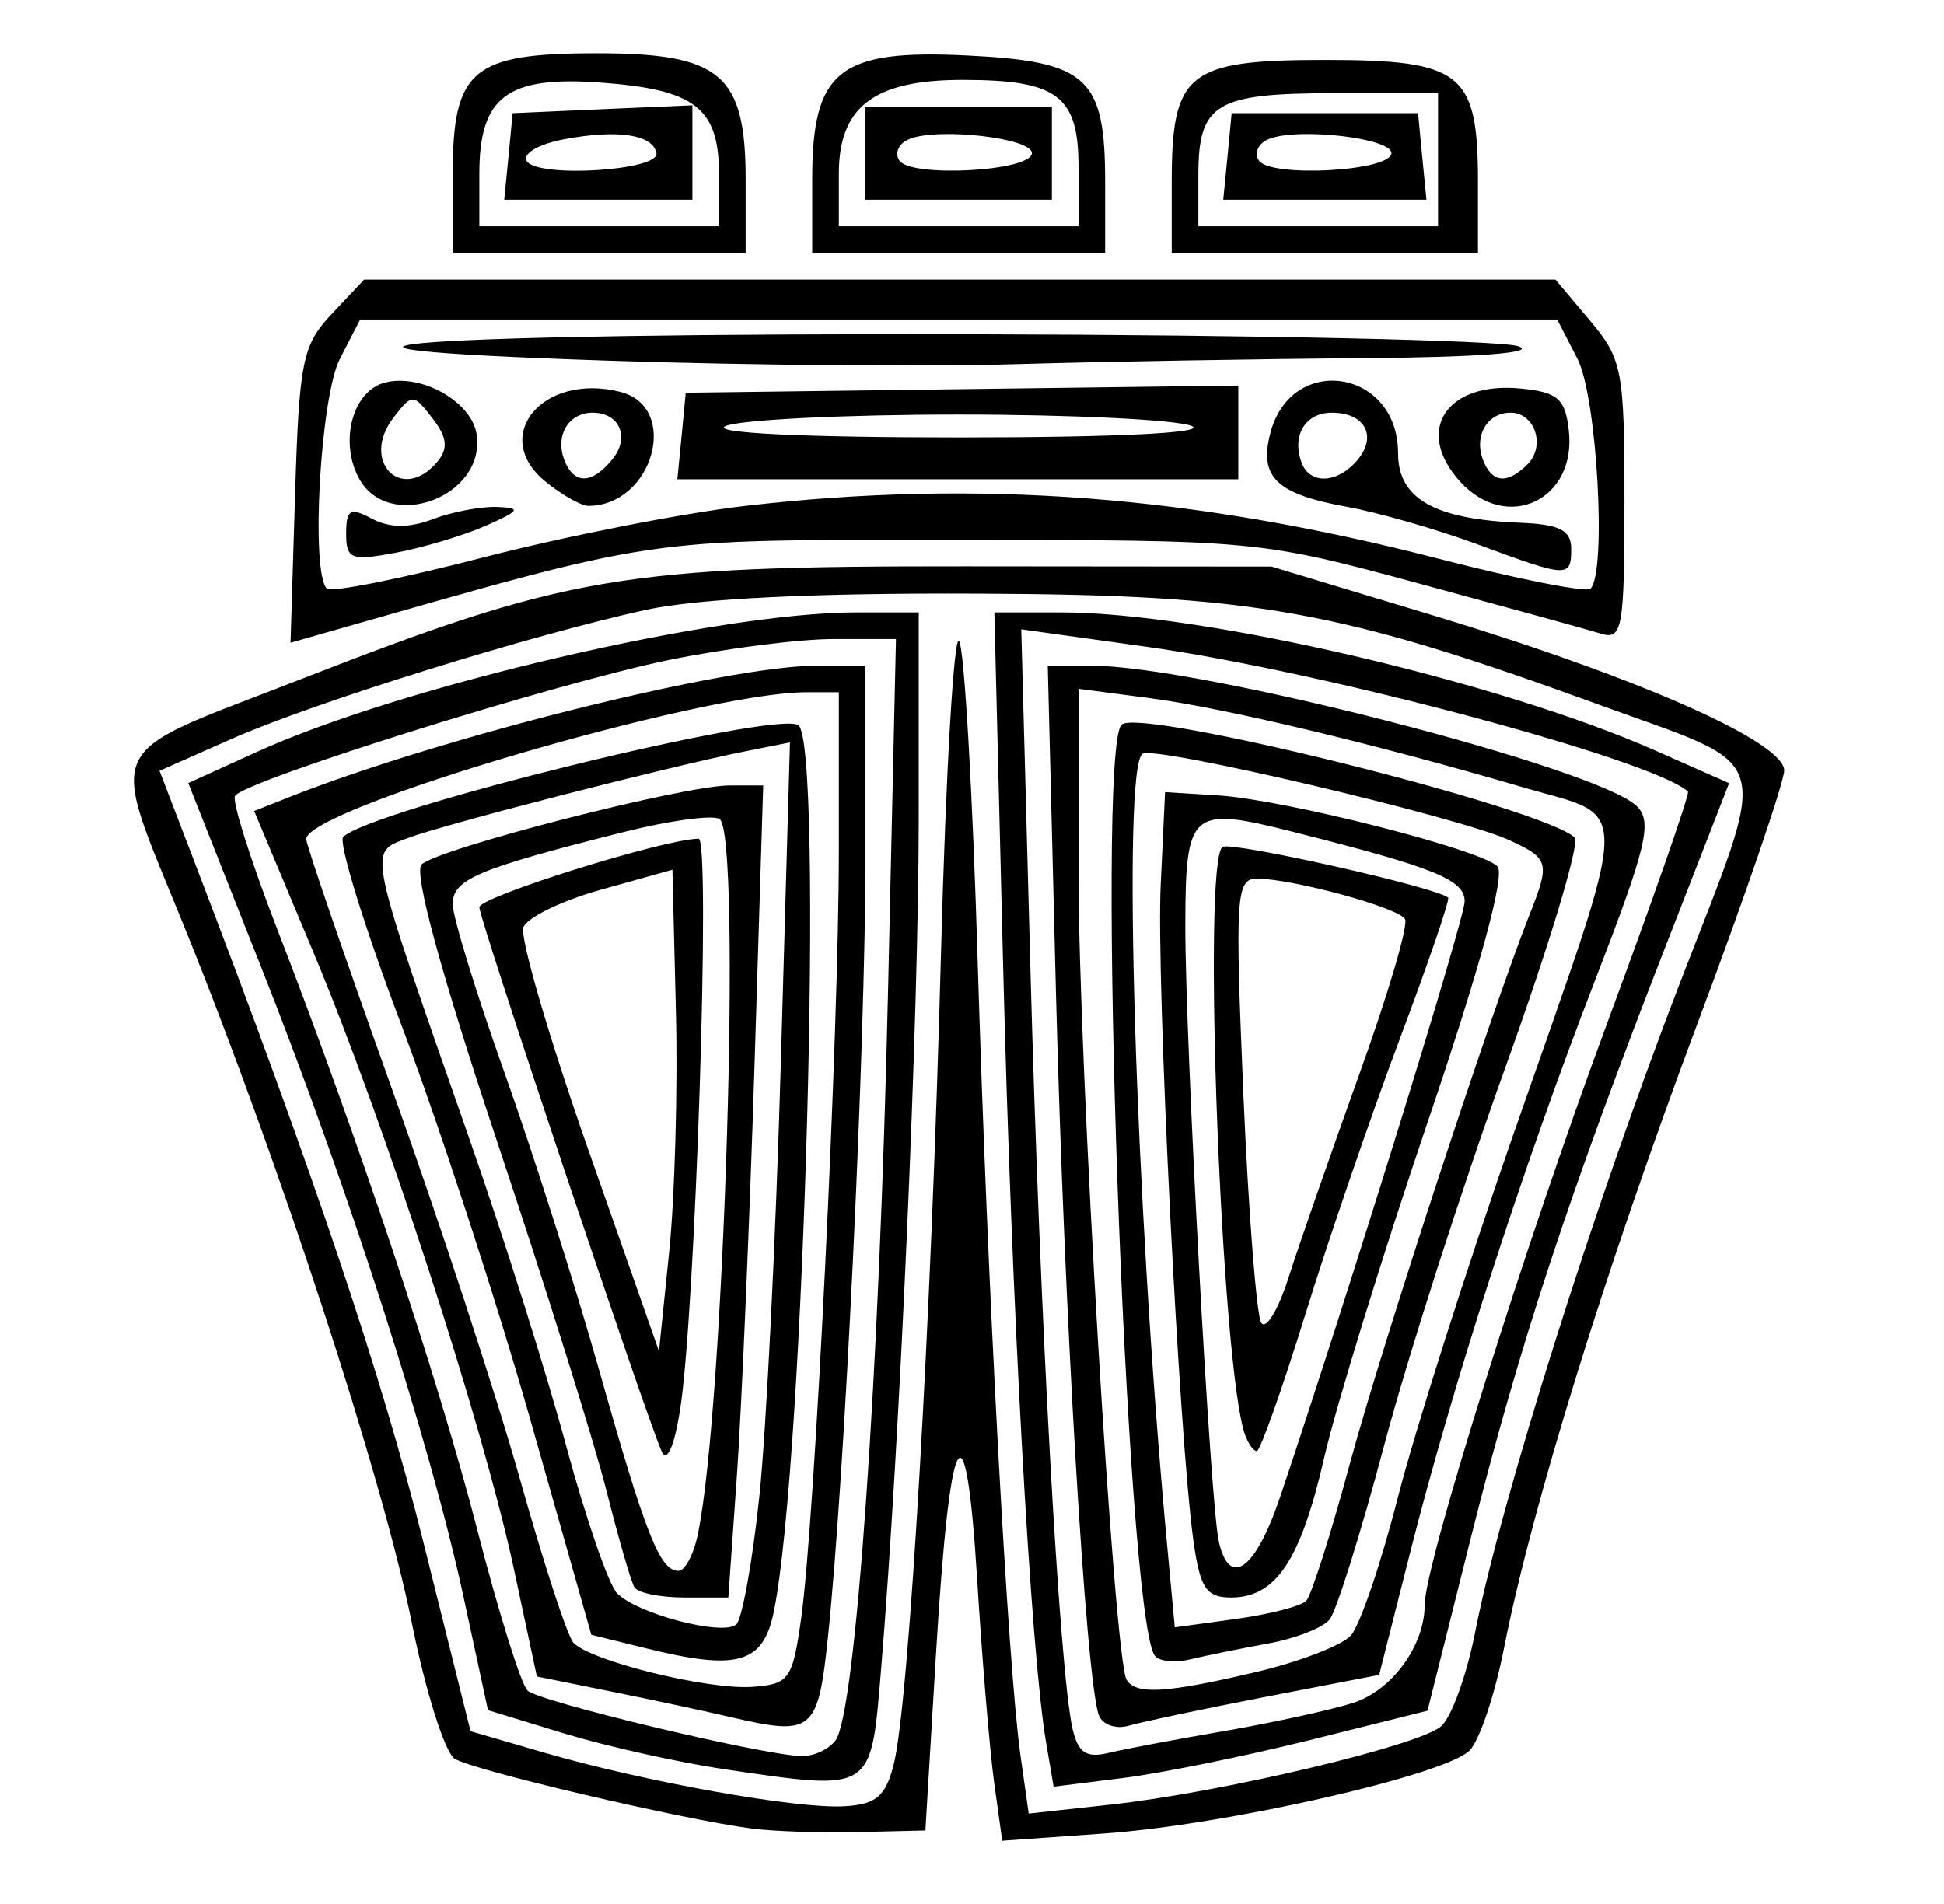
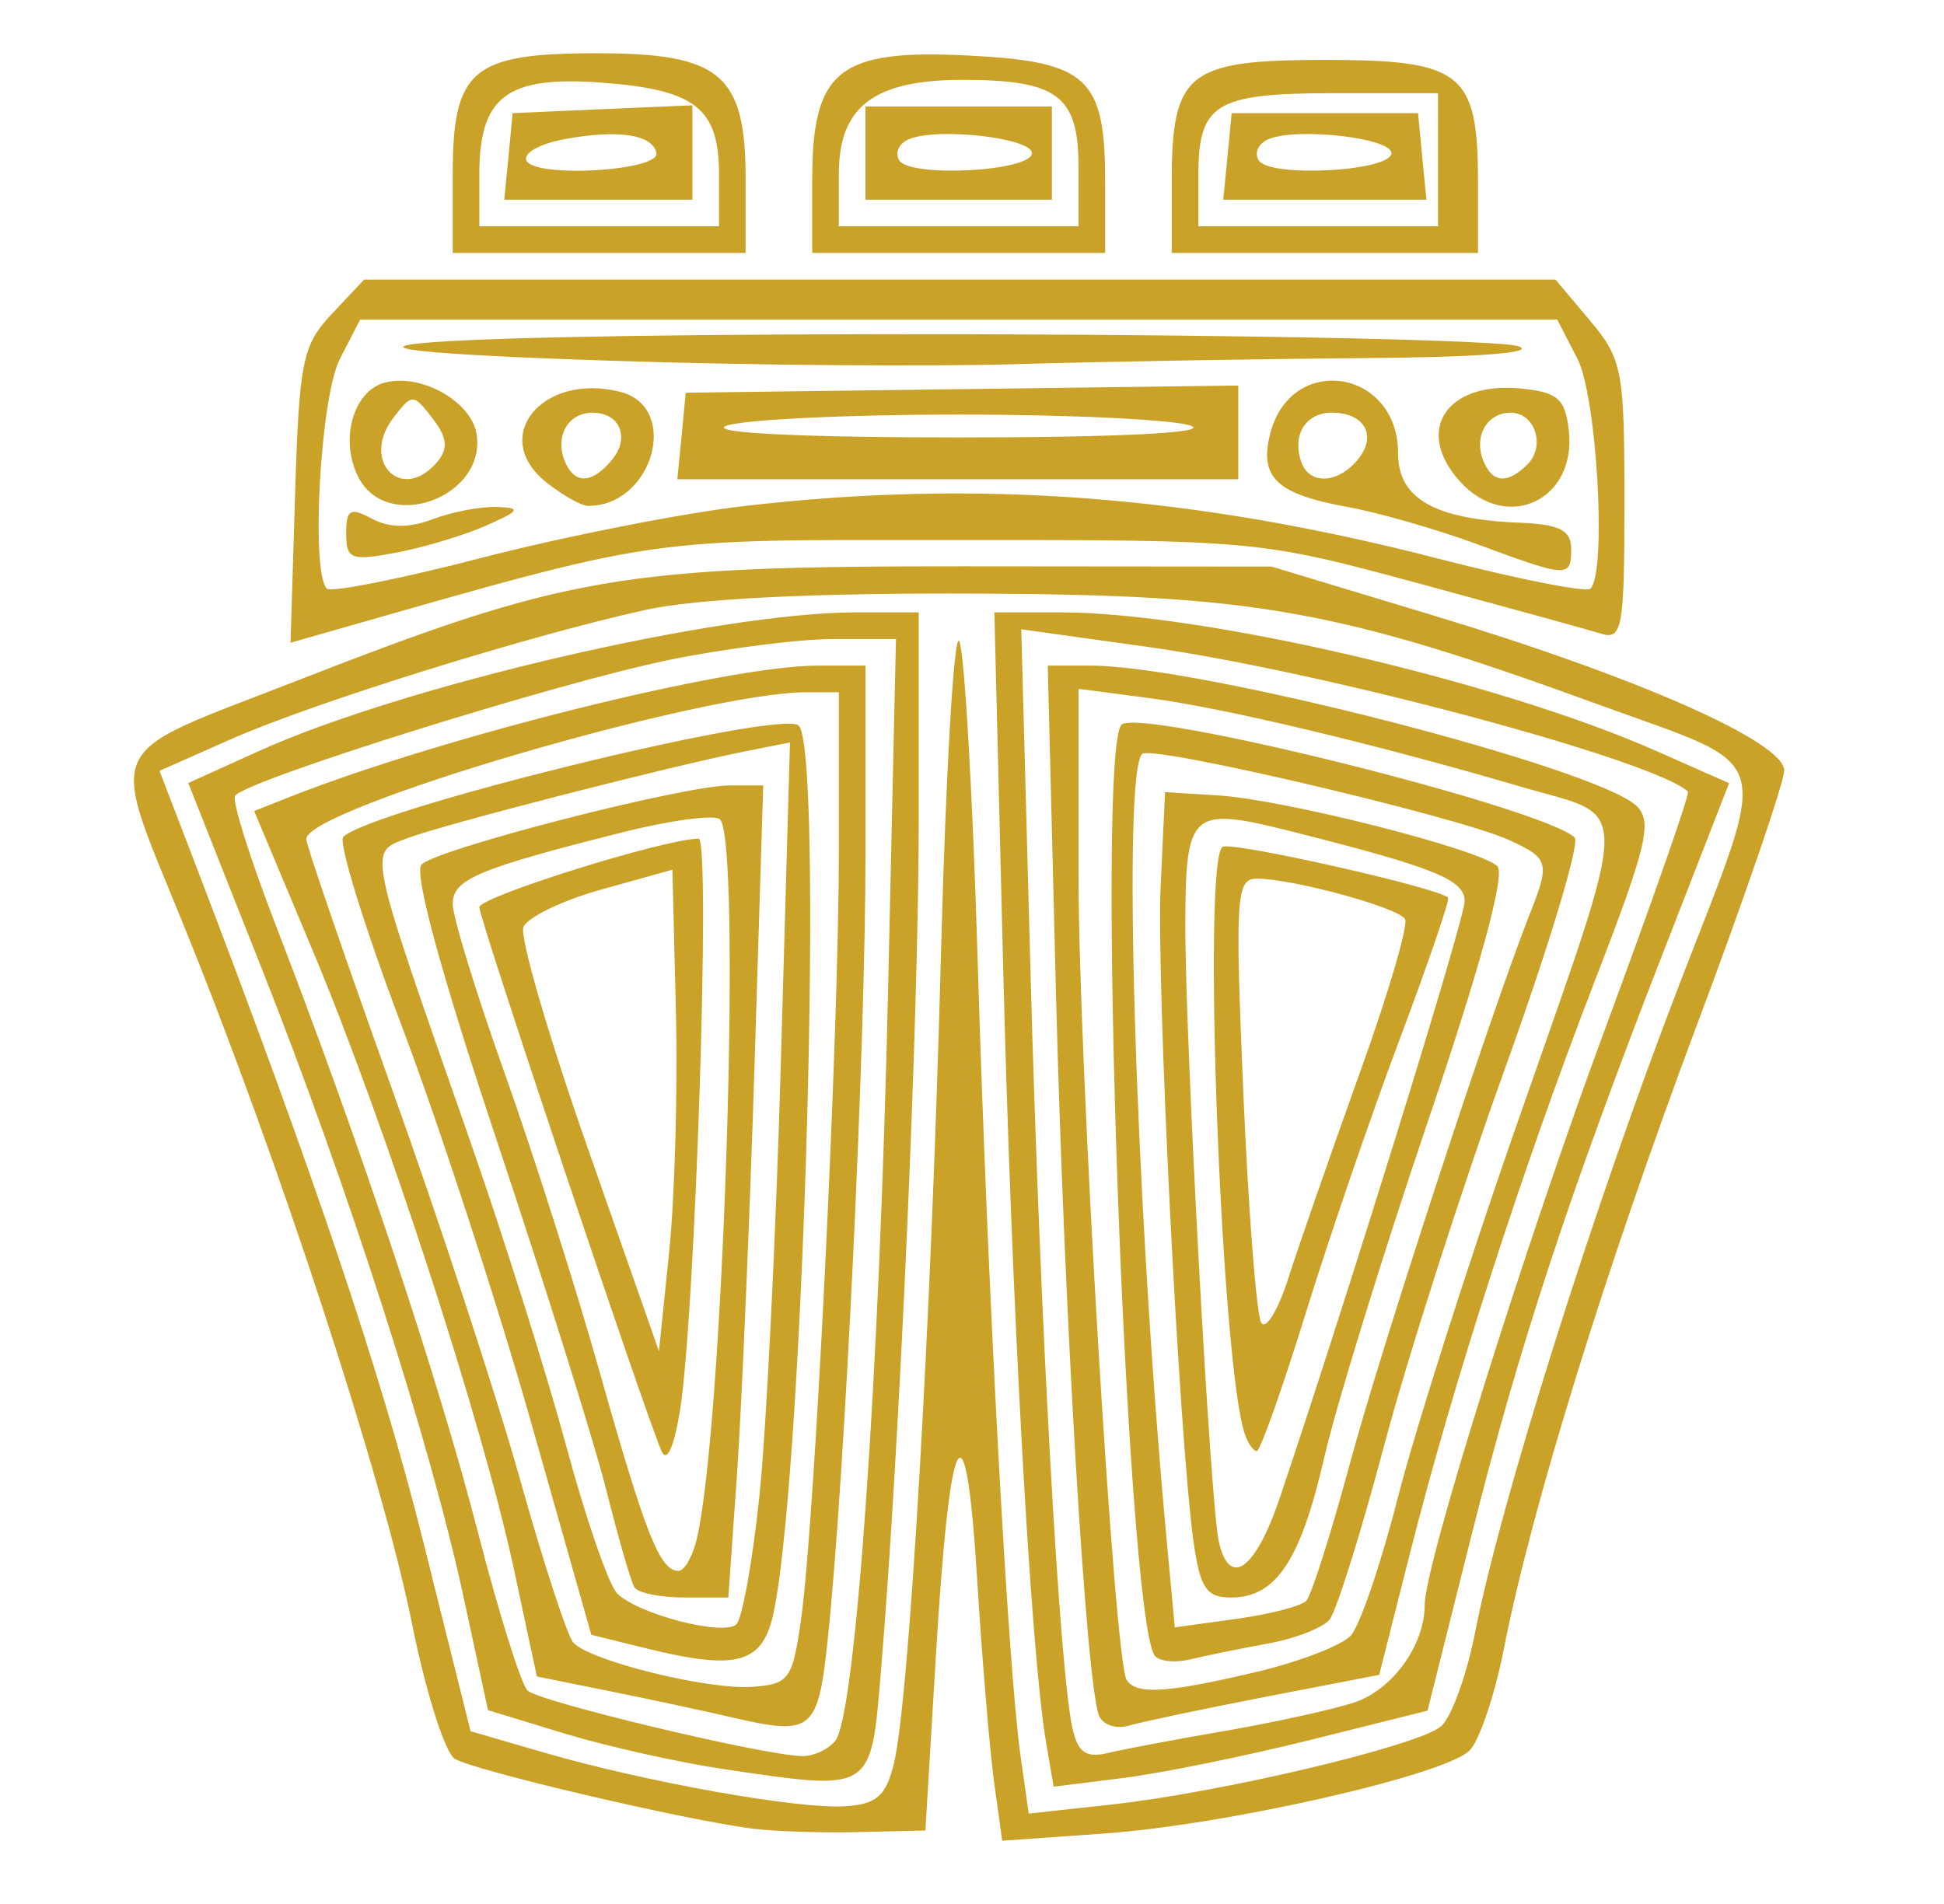
<svg xmlns="http://www.w3.org/2000/svg" width="146" height="143" viewBox="0 0 146 143">
  <g>
-     <path d="M 56.50 137.36 C51.30,136.69 35.56,132.99 34.15,132.11 C33.41,131.64 31.96,127.05 30.93,121.90 C28.74,111.01 21.03,87.39 13.92,69.81 C8.09,55.38 7.37,56.96 22.44,51.08 C42.58,43.22 46.68,42.52 72.50,42.54 L 95.50 42.56 L 107.58 46.21 C122.98,50.86 134.00,55.73 134.00,57.88 C133.99,58.77 131.05,67.38 127.44,77.00 C120.55,95.40 115.04,113.22 112.95,123.82 C112.27,127.30 111.11,130.75 110.37,131.49 C108.51,133.35 92.05,137.09 82.88,137.73 L 75.27 138.27 L 74.66 133.88 C74.33,131.47 73.75,124.55 73.38,118.51 C72.51,104.62 71.33,106.91 70.28,124.50 L 69.50 137.50 L 64.50 137.62 C61.75,137.69 58.15,137.57 56.50,137.36 ZM 67.13 132.50 C68.28,127.87 69.95,99.15 70.67,71.66 C71.03,58.00 71.65,47.43 72.04,48.16 C72.43,48.90 73.05,59.62 73.42,72.00 C74.16,96.79 75.69,125.08 76.64,131.86 L 77.26 136.23 L 83.38 135.56 C91.66,134.66 106.44,131.16 108.21,129.69 C109.00,129.04 110.17,125.80 110.81,122.50 C112.72,112.78 119.69,90.65 126.10,74.01 C133.02,56.06 133.52,57.84 120.13,52.95 C100.52,45.80 94.28,44.68 73.50,44.59 C61.21,44.53 52.38,44.96 48.50,45.81 C39.76,47.73 23.58,52.77 17.36,55.52 L 11.98 57.90 L 14.59 64.70 C23.57,88.13 28.65,103.24 31.78,115.77 L 35.34 130.04 L 40.87 131.65 C48.48,133.86 59.90,135.90 63.44,135.68 C65.82,135.54 66.53,134.92 67.13,132.50 ZM 22.16 37.22 C22.47,27.13 22.71,25.93 24.92,23.58 L 27.35 21.00 L 72.09 21.00 L 116.82 21.00 L 119.41 24.08 C121.84,26.96 122.00,27.82 122.00,37.64 C122.00,47.17 121.84,48.09 120.25,47.60 C119.29,47.30 113.10,45.60 106.50,43.81 C94.63,40.60 94.25,40.56 72.00,40.56 C47.77,40.56 50.08,40.22 24.16,47.61 L 21.82 48.28 L 22.16 37.22 ZM 56.00 38.00 C73.51,35.98 89.64,37.21 108.09,41.98 C114.03,43.51 119.14,44.52 119.45,44.22 C120.68,42.98 119.94,29.79 118.47,26.95 L 116.95 24.00 L 72.00 24.00 L 27.05 24.00 L 25.53 26.95 C24.06,29.79 23.32,42.98 24.55,44.22 C24.86,44.52 30.14,43.47 36.30,41.87 C42.46,40.28 51.33,38.53 56.00,38.00 ZM 34.00 13.15 C34.00,5.21 35.43,4.00 44.83,4.00 C54.14,4.00 56.00,5.58 56.00,13.50 L 56.00 19.00 L 45.00 19.00 L 34.00 19.00 L 34.00 13.15 ZM 54.00 13.12 C54.00,8.10 52.22,6.72 45.09,6.20 C38.07,5.69 36.00,7.26 36.00,13.07 L 36.00 17.00 L 45.00 17.00 L 54.00 17.00 L 54.00 13.12 ZM 61.00 13.50 C61.00,5.27 62.99,3.68 72.70,4.17 C81.70,4.62 83.00,5.83 83.00,13.69 L 83.00 19.00 L 72.00 19.00 L 61.00 19.00 L 61.00 13.50 ZM 81.00 12.54 C81.00,7.18 79.42,6.00 72.29,6.00 C65.64,6.00 63.00,8.01 63.00,13.06 L 63.00 17.00 L 72.00 17.00 L 81.00 17.00 L 81.00 12.54 ZM 88.00 13.69 C88.00,5.44 89.18,4.50 99.50,4.50 C109.82,4.50 111.00,5.44 111.00,13.69 L 111.00 19.00 L 99.50 19.00 L 88.00 19.00 L 88.00 13.69 ZM 108.00 12.00 L 108.00 7.00 L 100.20 7.00 C91.26,7.00 90.00,7.77 90.00,13.20 L 90.00 17.00 L 99.00 17.00 L 108.00 17.00 L 108.00 12.00 ZM 54.36 132.89 C50.99,132.39 45.62,131.19 42.44,130.23 L 36.65 128.46 L 34.84 120.08 C32.35,108.48 26.13,89.11 19.62,72.66 L 14.14 58.82 L 19.32 56.47 C30.18,51.53 53.86,46.01 64.25,46.00 L 69.00 46.00 L 69.00 61.45 C69.00,76.28 67.58,108.48 66.17,125.42 C65.40,134.70 65.63,134.55 54.36,132.89 ZM 62.74 130.75 C64.26,128.83 66.05,103.30 66.70,74.25 L 67.29 48.00 L 62.60 48.00 C60.03,48.00 54.45,48.71 50.21,49.58 C41.74,51.32 18.31,58.66 17.65,59.79 C17.42,60.18 18.80,64.55 20.71,69.50 C26.90,85.49 32.94,103.61 35.87,115.01 C37.45,121.13 39.13,126.52 39.62,126.99 C40.47,127.81 56.83,131.74 60.13,131.91 C61.02,131.96 62.20,131.44 62.74,130.75 ZM 78.56 130.86 C77.41,124.11 75.96,97.86 75.33,72.25 L 74.68 46.00 L 79.71 46.00 C90.28,46.00 112.59,51.19 124.32,56.38 L 129.86 58.83 L 125.06 71.16 C117.81,89.77 114.07,101.15 110.47,115.50 L 107.21 128.50 L 98.36 130.71 C93.49,131.92 87.17,133.21 84.32,133.56 L 79.13 134.21 L 78.56 130.86 ZM 92.00 130.02 C95.57,129.40 99.90,128.46 101.60,127.92 C104.53,127.00 107.00,123.62 107.00,120.54 C107.00,117.55 114.53,93.52 120.61,77.11 C124.15,67.54 126.93,59.60 126.77,59.46 C124.19,57.08 99.28,50.41 86.10,48.58 L 76.70 47.27 L 77.39 72.88 C78.09,98.90 79.57,125.58 80.55,129.85 C80.97,131.67 81.58,132.08 83.29,131.66 C84.51,131.37 88.43,130.63 92.00,130.02 ZM 111.00 40.90 C107.97,39.78 103.57,38.51 101.20,38.08 C95.89,37.12 94.56,35.87 95.39,32.60 C96.92,26.48 105.00,27.69 105.00,34.05 C105.00,37.47 107.74,39.02 114.23,39.27 C117.13,39.39 118.00,39.84 118.00,41.21 C118.00,43.42 117.78,43.41 111.00,40.90 ZM 101.96 34.54 C103.46,32.74 102.50,31.00 100.02,31.00 C98.04,31.00 97.00,32.71 97.75,34.75 C98.37,36.43 100.48,36.33 101.96,34.54 ZM 26.00 40.08 C26.00,38.26 26.30,38.09 27.93,38.96 C29.24,39.66 30.72,39.68 32.50,39.00 C33.95,38.45 36.11,38.04 37.32,38.08 C39.19,38.15 39.06,38.35 36.47,39.50 C34.80,40.23 31.76,41.14 29.72,41.52 C26.37,42.15 26.00,42.01 26.00,40.08 ZM 26.95 35.91 C25.47,33.14 26.50,29.36 28.90,28.74 C31.64,28.02 35.45,30.18 35.80,32.65 C36.48,37.34 29.16,40.04 26.95,35.91 ZM 32.86 34.67 C33.68,33.68 33.58,32.84 32.48,31.42 C31.04,29.56 30.96,29.55 29.57,31.35 C27.01,34.65 30.20,37.87 32.86,34.67 ZM 40.98 36.19 C36.77,32.78 40.75,27.97 46.57,29.43 C51.12,30.57 49.05,38.00 44.18,38.00 C43.65,38.00 42.21,37.18 40.98,36.19 ZM 45.96 34.54 C47.34,32.89 46.56,31.00 44.50,31.00 C42.70,31.00 41.68,32.71 42.38,34.55 C43.09,36.40 44.43,36.40 45.96,34.54 ZM 109.65 36.17 C106.20,32.36 108.61,28.65 114.18,29.18 C116.98,29.45 117.55,29.94 117.82,32.31 C118.43,37.57 113.17,40.05 109.65,36.17 ZM 114.72 34.88 C116.10,33.50 115.28,31.00 113.45,31.00 C111.70,31.00 110.68,32.73 111.38,34.55 C112.05,36.29 113.20,36.40 114.72,34.88 ZM 51.19 32.75 L 51.50 29.50 L 72.25 29.23 L 93.00 28.96 L 93.00 32.48 L 93.00 36.00 L 71.94 36.00 L 50.87 36.00 L 51.19 32.75 ZM 89.50 32.00 C88.40,31.53 80.53,31.14 72.00,31.14 C63.47,31.14 55.60,31.53 54.50,32.00 C53.29,32.52 60.24,32.86 72.00,32.86 C83.76,32.86 90.71,32.52 89.50,32.00 ZM 46.00 27.10 C15.89,26.12 31.19,25.01 73.50,25.11 C94.40,25.16 112.62,25.56 114.00,26.00 C115.53,26.49 111.02,26.84 102.41,26.90 C94.66,26.96 82.96,27.16 76.41,27.35 C69.86,27.55 56.17,27.44 46.00,27.10 ZM 38.19 11.75 L 38.50 8.50 L 45.25 8.20 L 52.00 7.91 L 52.00 11.45 L 52.00 15.00 L 44.94 15.00 L 37.87 15.00 L 38.19 11.75 ZM 49.30 11.50 C49.03,10.10 46.39,9.70 42.37,10.46 C40.46,10.82 39.22,11.54 39.56,12.10 C40.36,13.39 49.56,12.82 49.30,11.50 ZM 65.00 11.50 L 65.00 8.00 L 72.00 8.00 L 79.00 8.00 L 79.00 11.50 L 79.00 15.00 L 72.00 15.00 L 65.00 15.00 L 65.00 11.50 ZM 77.50 11.50 C77.50,10.38 70.58,9.56 68.33,10.43 C67.53,10.73 67.17,11.46 67.53,12.04 C68.34,13.37 77.50,12.87 77.50,11.50 ZM 92.19 11.75 L 92.50 8.50 L 99.50 8.50 L 106.50 8.50 L 106.81 11.75 L 107.13 15.00 L 99.50 15.00 L 91.87 15.00 L 92.19 11.75 ZM 104.50 11.50 C104.50,10.38 97.58,9.56 95.33,10.43 C94.53,10.73 94.17,11.46 94.53,12.04 C95.34,13.37 104.50,12.87 104.50,11.50 ZM 55.00 129.01 C53.08,128.56 48.99,127.68 45.91,127.06 L 40.32 125.93 L 38.58 117.79 C36.22,106.84 28.91,84.37 23.51,71.46 L 19.09 60.92 L 21.79 59.85 C33.36,55.30 54.67,50.00 61.37,50.00 L 65.00 50.00 L 65.00 64.22 C65.00,78.54 63.45,110.96 62.18,122.99 C61.44,130.07 61.04,130.41 55.00,129.01 ZM 60.18 121.50 C61.21,114.04 63.00,77.60 63.00,63.95 L 63.00 52.00 L 60.55 52.00 C52.77,52.00 23.00,60.74 23.00,63.03 C23.00,63.46 25.88,71.85 29.39,81.66 C32.91,91.47 37.24,104.68 39.02,111.00 C40.79,117.32 42.61,122.90 43.06,123.39 C44.32,124.76 53.14,126.94 56.49,126.71 C59.28,126.51 59.53,126.17 60.18,121.50 ZM 82.52 128.82 C81.55,126.07 79.92,98.56 79.31,74.75 L 78.69 50.00 L 81.94 50.00 C90.09,50.00 119.93,57.68 122.91,60.54 C124.13,61.71 123.68,63.57 119.77,73.70 C114.36,87.68 109.10,103.99 105.90,116.65 L 103.58 125.81 L 95.04 127.46 C90.34,128.37 85.71,129.35 84.75,129.63 C83.78,129.91 82.78,129.54 82.52,128.82 ZM 94.36 125.59 C97.58,124.83 100.77,123.60 101.45,122.86 C102.13,122.11 103.72,117.45 104.98,112.50 C106.24,107.55 110.18,95.18 113.73,85.00 C122.67,59.38 122.62,61.56 114.35,59.13 C103.31,55.89 91.89,53.16 86.25,52.43 L 81.00 51.74 L 81.00 65.67 C81.00,79.77 83.68,124.67 84.61,126.18 C85.32,127.32 87.58,127.19 94.36,125.59 ZM 48.46 123.80 L 44.41 122.80 L 39.82 106.61 C37.29,97.71 32.94,84.38 30.14,76.98 C27.35,69.59 25.39,63.23 25.78,62.86 C27.97,60.78 58.17,53.37 59.95,54.47 C61.89,55.67 60.41,109.68 58.13,121.00 C57.33,124.98 55.43,125.53 48.46,123.80 ZM 57.03 112.40 C57.55,107.51 58.28,92.76 58.65,79.63 L 59.33 55.77 L 55.91 56.45 C50.16,57.60 33.28,61.94 30.60,62.96 C27.64,64.09 27.49,63.34 35.30,85.68 C37.83,92.93 41.09,103.28 42.54,108.68 C44.00,114.08 45.71,119.03 46.34,119.68 C47.88,121.24 54.29,122.91 55.30,122.02 C55.73,121.63 56.52,117.30 57.03,112.40 ZM 86.70 124.33 C84.55,120.85 82.27,56.41 84.23,54.44 C85.55,53.11 115.85,60.65 118.26,62.91 C118.68,63.30 116.34,71.06 113.07,80.15 C109.79,89.24 105.69,102.04 103.95,108.59 C102.21,115.14 100.37,121.02 99.86,121.65 C99.35,122.28 97.26,123.09 95.21,123.46 C93.17,123.83 90.54,124.37 89.36,124.65 C88.18,124.93 86.99,124.79 86.70,124.33 ZM 98.11 120.24 C98.49,119.83 99.97,115.18 101.39,109.91 C103.71,101.29 112.03,75.90 114.88,68.68 C116.43,64.77 116.35,64.48 113.29,63.08 C109.48,61.35 86.79,56.01 85.81,56.62 C84.26,57.57 85.25,89.93 87.59,115.37 L 88.23 122.24 L 92.82 121.61 C95.35,121.26 97.73,120.65 98.11,120.24 ZM 47.65 119.24 C47.39,118.82 46.45,115.56 45.55,111.99 C44.66,108.42 40.95,96.59 37.32,85.70 C33.12,73.12 31.06,65.54 31.66,64.94 C32.85,63.75 51.35,59.00 54.79,59.00 L 57.32 59.00 L 56.66 80.25 C56.29,91.94 55.70,105.66 55.35,110.75 L 54.70 120.00 L 51.41 120.00 C49.60,120.00 47.91,119.66 47.65,119.24 ZM 52.41 115.25 C54.41,105.68 55.71,62.56 54.04,61.52 C53.51,61.19 50.24,61.64 46.79,62.51 C35.84,65.27 34.00,66.05 34.00,67.91 C34.00,68.87 35.75,74.58 37.89,80.58 C40.03,86.59 43.24,96.68 45.02,103.00 C48.49,115.30 49.56,118.00 50.96,118.00 C51.44,118.00 52.10,116.76 52.41,115.25 ZM 89.63 115.75 C88.55,108.01 86.83,73.62 87.17,66.50 L 87.50 59.50 L 91.50 59.75 C96.46,60.06 111.16,63.79 112.46,65.07 C113.07,65.67 111.17,72.66 107.23,84.26 C103.83,94.29 100.33,105.65 99.45,109.50 C97.68,117.22 95.83,120.00 92.46,120.00 C90.59,120.00 90.13,119.30 89.63,115.75 ZM 96.15 112.42 C101.34,96.99 110.00,69.02 110.00,67.70 C110.00,66.08 107.75,65.17 97.10,62.48 C89.41,60.54 89.04,60.86 89.02,69.50 C89.01,78.16 90.90,113.08 91.54,115.82 C92.35,119.35 94.31,117.90 96.15,112.42 ZM 49.68 109.00 C48.34,105.88 36.00,69.04 36.00,68.15 C36.00,67.36 49.95,63.00 52.47,63.00 C53.39,63.00 52.22,98.93 51.06,106.00 C50.62,108.72 50.07,109.91 49.68,109.00 ZM 50.76 75.92 L 50.50 65.33 L 45.16 66.82 C42.22,67.64 39.59,68.91 39.31,69.65 C39.02,70.38 41.20,77.85 44.14,86.24 L 49.49 101.50 L 50.26 94.00 C50.68,89.88 50.91,81.74 50.76,75.92 ZM 93.50 107.75 C91.72,102.71 90.27,64.57 91.82,63.61 C92.51,63.19 108.00,66.67 108.76,67.43 C108.90,67.57 107.26,72.37 105.11,78.09 C102.96,83.82 99.77,93.11 98.03,98.75 C96.28,104.39 94.64,109.00 94.39,109.00 C94.14,109.00 93.74,108.44 93.50,107.75 ZM 102.10 80.66 C104.25,74.70 105.79,69.47 105.52,69.03 C104.98,68.16 97.07,66.00 94.40,66.00 C92.83,66.00 92.75,67.31 93.38,82.16 C93.76,91.04 94.37,98.78 94.72,99.36 C95.08,99.93 96.00,98.40 96.78,95.95 C97.56,93.50 99.96,86.62 102.10,80.66 Z" fill="rgba(0,0,0,1)" />
+     <path d="M 56.50 137.36 C51.30,136.69 35.56,132.99 34.15,132.11 C33.41,131.64 31.96,127.05 30.93,121.90 C28.74,111.01 21.03,87.39 13.92,69.81 C8.09,55.38 7.37,56.96 22.44,51.08 C42.58,43.22 46.68,42.52 72.50,42.54 L 95.50 42.56 L 107.58 46.21 C122.98,50.86 134.00,55.73 134.00,57.88 C133.99,58.77 131.05,67.38 127.44,77.00 C120.55,95.40 115.04,113.22 112.95,123.82 C112.27,127.30 111.11,130.75 110.37,131.49 C108.51,133.35 92.05,137.09 82.88,137.73 L 75.27 138.27 L 74.66 133.88 C74.33,131.47 73.75,124.55 73.38,118.51 C72.51,104.62 71.33,106.91 70.28,124.50 L 69.50 137.50 L 64.50 137.62 C61.75,137.69 58.15,137.57 56.50,137.36 ZM 67.13 132.50 C68.28,127.87 69.95,99.15 70.67,71.66 C71.03,58.00 71.65,47.43 72.04,48.16 C72.43,48.90 73.05,59.62 73.42,72.00 C74.16,96.79 75.69,125.08 76.64,131.86 L 77.26 136.23 L 83.38 135.56 C91.66,134.66 106.44,131.16 108.21,129.69 C109.00,129.04 110.17,125.80 110.81,122.50 C112.72,112.78 119.69,90.65 126.10,74.01 C133.02,56.06 133.52,57.84 120.13,52.95 C100.52,45.80 94.28,44.68 73.50,44.59 C61.21,44.53 52.38,44.96 48.50,45.81 C39.76,47.73 23.58,52.77 17.36,55.52 L 11.98 57.90 L 14.59 64.70 C23.57,88.13 28.65,103.24 31.78,115.77 L 35.34 130.04 L 40.87 131.65 C48.48,133.86 59.90,135.90 63.44,135.68 C65.82,135.54 66.53,134.92 67.13,132.50 ZM 22.16 37.22 C22.47,27.13 22.71,25.93 24.92,23.58 L 27.35 21.00 L 72.09 21.00 L 116.82 21.00 L 119.41 24.08 C121.84,26.96 122.00,27.82 122.00,37.64 C122.00,47.17 121.84,48.09 120.25,47.60 C119.29,47.30 113.10,45.60 106.50,43.81 C94.63,40.60 94.25,40.56 72.00,40.56 C47.77,40.56 50.08,40.22 24.16,47.61 L 21.82 48.28 L 22.16 37.22 ZM 56.00 38.00 C73.51,35.98 89.64,37.21 108.09,41.98 C114.03,43.51 119.14,44.52 119.45,44.22 C120.68,42.98 119.94,29.79 118.47,26.95 L 116.95 24.00 L 72.00 24.00 L 27.05 24.00 L 25.53 26.95 C24.06,29.79 23.32,42.98 24.55,44.22 C24.86,44.52 30.14,43.47 36.30,41.87 C42.46,40.28 51.33,38.53 56.00,38.00 ZM 34.00 13.15 C34.00,5.21 35.43,4.00 44.83,4.00 C54.14,4.00 56.00,5.58 56.00,13.50 L 56.00 19.00 L 45.00 19.00 L 34.00 19.00 L 34.00 13.15 ZM 54.00 13.12 C54.00,8.10 52.22,6.72 45.09,6.20 C38.07,5.69 36.00,7.26 36.00,13.07 L 36.00 17.00 L 45.00 17.00 L 54.00 17.00 L 54.00 13.12 ZM 61.00 13.50 C61.00,5.27 62.99,3.68 72.70,4.17 C81.70,4.62 83.00,5.83 83.00,13.69 L 83.00 19.00 L 72.00 19.00 L 61.00 19.00 L 61.00 13.50 ZM 81.00 12.54 C81.00,7.18 79.42,6.00 72.29,6.00 C65.64,6.00 63.00,8.01 63.00,13.06 L 63.00 17.00 L 72.00 17.00 L 81.00 17.00 L 81.00 12.54 ZM 88.00 13.69 C88.00,5.44 89.18,4.50 99.50,4.50 C109.82,4.50 111.00,5.44 111.00,13.69 L 111.00 19.00 L 99.50 19.00 L 88.00 19.00 L 88.00 13.69 ZM 108.00 12.00 L 108.00 7.00 L 100.20 7.00 C91.26,7.00 90.00,7.77 90.00,13.20 L 90.00 17.00 L 99.00 17.00 L 108.00 17.00 L 108.00 12.00 ZM 54.36 132.89 C50.99,132.39 45.62,131.19 42.44,130.23 L 36.65 128.46 L 34.84 120.08 C32.35,108.48 26.13,89.11 19.62,72.66 L 14.14 58.82 L 19.32 56.47 C30.18,51.53 53.86,46.01 64.25,46.00 L 69.00 46.00 L 69.00 61.45 C69.00,76.28 67.58,108.48 66.17,125.42 C65.40,134.70 65.63,134.55 54.36,132.89 ZM 62.74 130.75 C64.26,128.83 66.05,103.30 66.70,74.25 L 67.29 48.00 L 62.60 48.00 C60.03,48.00 54.45,48.71 50.21,49.58 C41.74,51.32 18.31,58.66 17.65,59.79 C17.42,60.18 18.80,64.55 20.71,69.50 C26.90,85.49 32.94,103.61 35.87,115.01 C37.45,121.13 39.13,126.52 39.62,126.99 C40.47,127.81 56.83,131.74 60.13,131.91 C61.02,131.96 62.20,131.44 62.74,130.75 ZM 78.56 130.86 C77.41,124.11 75.96,97.86 75.33,72.25 L 74.68 46.00 L 79.71 46.00 C90.28,46.00 112.59,51.19 124.32,56.38 L 129.86 58.83 L 125.06 71.16 C117.81,89.77 114.07,101.15 110.47,115.50 L 107.21 128.50 L 98.36 130.71 C93.49,131.92 87.17,133.21 84.32,133.56 L 79.13 134.21 L 78.56 130.86 ZM 92.00 130.02 C95.57,129.40 99.90,128.46 101.60,127.92 C104.53,127.00 107.00,123.62 107.00,120.54 C107.00,117.55 114.53,93.52 120.61,77.11 C124.15,67.54 126.93,59.60 126.77,59.46 C124.19,57.08 99.28,50.41 86.10,48.58 L 76.70 47.27 L 77.39 72.88 C78.09,98.90 79.57,125.58 80.55,129.85 C80.97,131.67 81.58,132.08 83.29,131.66 C84.51,131.37 88.43,130.63 92.00,130.02 ZM 111.00 40.90 C107.97,39.78 103.57,38.51 101.20,38.08 C95.89,37.12 94.56,35.87 95.39,32.60 C96.92,26.48 105.00,27.69 105.00,34.05 C105.00,37.47 107.74,39.02 114.23,39.27 C117.13,39.39 118.00,39.84 118.00,41.21 C118.00,43.42 117.78,43.41 111.00,40.90 ZM 101.96 34.54 C103.46,32.74 102.50,31.00 100.02,31.00 C98.04,31.00 97.00,32.71 97.75,34.75 C98.37,36.43 100.48,36.33 101.96,34.54 ZM 26.00 40.08 C26.00,38.26 26.30,38.09 27.93,38.96 C29.24,39.66 30.72,39.68 32.50,39.00 C33.95,38.45 36.11,38.04 37.32,38.08 C39.19,38.15 39.06,38.35 36.47,39.50 C34.80,40.23 31.76,41.14 29.72,41.52 C26.37,42.15 26.00,42.01 26.00,40.08 ZM 26.95 35.91 C25.47,33.14 26.50,29.36 28.90,28.74 C31.64,28.02 35.45,30.18 35.80,32.65 C36.48,37.34 29.16,40.04 26.95,35.91 ZM 32.86 34.67 C33.68,33.68 33.58,32.84 32.48,31.42 C31.04,29.56 30.96,29.55 29.57,31.35 C27.01,34.65 30.20,37.87 32.86,34.67 ZM 40.98 36.19 C36.77,32.78 40.75,27.97 46.57,29.43 C51.12,30.57 49.05,38.00 44.18,38.00 C43.65,38.00 42.21,37.18 40.98,36.19 ZM 45.96 34.54 C47.34,32.89 46.56,31.00 44.50,31.00 C42.70,31.00 41.68,32.71 42.38,34.55 C43.09,36.40 44.43,36.40 45.96,34.54 ZM 109.65 36.17 C106.20,32.36 108.61,28.65 114.18,29.18 C116.98,29.45 117.55,29.94 117.82,32.31 C118.43,37.57 113.17,40.05 109.65,36.17 ZM 114.72 34.88 C116.10,33.50 115.28,31.00 113.45,31.00 C111.70,31.00 110.68,32.73 111.38,34.55 C112.05,36.29 113.20,36.40 114.72,34.88 ZM 51.19 32.75 L 51.50 29.50 L 72.25 29.23 L 93.00 28.96 L 93.00 32.48 L 93.00 36.00 L 71.94 36.00 L 50.87 36.00 L 51.19 32.75 ZM 89.50 32.00 C88.40,31.53 80.53,31.14 72.00,31.14 C63.47,31.14 55.60,31.53 54.50,32.00 C53.29,32.52 60.24,32.86 72.00,32.86 C83.76,32.86 90.71,32.52 89.50,32.00 ZM 46.00 27.10 C15.89,26.12 31.19,25.01 73.50,25.11 C94.40,25.16 112.62,25.56 114.00,26.00 C115.53,26.49 111.02,26.84 102.41,26.90 C94.66,26.96 82.96,27.16 76.41,27.35 C69.86,27.55 56.17,27.44 46.00,27.10 ZM 38.19 11.75 L 38.50 8.50 L 45.25 8.20 L 52.00 7.91 L 52.00 11.45 L 52.00 15.00 L 44.94 15.00 L 37.87 15.00 L 38.19 11.75 ZM 49.30 11.50 C49.03,10.10 46.39,9.70 42.37,10.46 C40.46,10.82 39.22,11.54 39.56,12.10 C40.36,13.39 49.56,12.82 49.30,11.50 ZM 65.00 11.50 L 65.00 8.00 L 72.00 8.00 L 79.00 8.00 L 79.00 11.50 L 79.00 15.00 L 72.00 15.00 L 65.00 15.00 L 65.00 11.50 ZM 77.50 11.50 C77.50,10.38 70.58,9.56 68.33,10.43 C67.53,10.73 67.17,11.46 67.53,12.04 C68.34,13.37 77.50,12.87 77.50,11.50 ZM 92.19 11.75 L 92.50 8.50 L 99.50 8.50 L 106.50 8.50 L 106.81 11.75 L 107.13 15.00 L 99.50 15.00 L 91.87 15.00 L 92.19 11.75 ZM 104.50 11.50 C104.50,10.38 97.58,9.56 95.33,10.43 C94.53,10.73 94.17,11.46 94.53,12.04 C95.34,13.37 104.50,12.87 104.50,11.50 ZM 55.00 129.01 C53.08,128.56 48.99,127.68 45.91,127.06 L 40.32 125.93 L 38.58 117.79 C36.22,106.84 28.91,84.37 23.51,71.46 L 19.09 60.92 L 21.79 59.85 C33.36,55.30 54.67,50.00 61.37,50.00 L 65.00 50.00 L 65.00 64.22 C65.00,78.54 63.45,110.96 62.18,122.99 C61.44,130.07 61.04,130.41 55.00,129.01 ZM 60.18 121.50 C61.21,114.04 63.00,77.60 63.00,63.95 L 63.00 52.00 L 60.55 52.00 C52.77,52.00 23.00,60.74 23.00,63.03 C23.00,63.46 25.88,71.85 29.39,81.66 C32.91,91.47 37.24,104.68 39.02,111.00 C40.79,117.32 42.61,122.90 43.06,123.39 C44.32,124.76 53.14,126.94 56.49,126.71 C59.28,126.51 59.53,126.17 60.18,121.50 ZM 82.52 128.82 C81.55,126.07 79.92,98.56 79.31,74.75 L 78.69 50.00 L 81.94 50.00 C90.09,50.00 119.93,57.68 122.91,60.54 C124.13,61.71 123.68,63.57 119.77,73.70 C114.36,87.68 109.10,103.99 105.90,116.65 L 103.58 125.81 L 95.04 127.46 C90.34,128.37 85.71,129.35 84.75,129.63 C83.78,129.91 82.78,129.54 82.52,128.82 ZM 94.36 125.59 C97.58,124.83 100.77,123.60 101.45,122.86 C102.13,122.11 103.72,117.45 104.98,112.50 C106.24,107.55 110.18,95.18 113.73,85.00 C122.67,59.38 122.62,61.56 114.35,59.13 C103.31,55.89 91.89,53.16 86.25,52.43 L 81.00 51.74 L 81.00 65.67 C81.00,79.77 83.68,124.67 84.61,126.18 C85.32,127.32 87.58,127.19 94.36,125.59 ZM 48.46 123.80 L 44.41 122.80 L 39.82 106.61 C37.29,97.71 32.94,84.38 30.14,76.98 C27.35,69.59 25.39,63.23 25.78,62.86 C27.97,60.78 58.17,53.37 59.95,54.47 C61.89,55.67 60.41,109.68 58.13,121.00 C57.33,124.98 55.43,125.53 48.46,123.80 ZM 57.03 112.40 C57.55,107.51 58.28,92.76 58.65,79.63 L 59.33 55.77 L 55.91 56.45 C50.16,57.60 33.28,61.94 30.60,62.96 C27.64,64.09 27.49,63.34 35.30,85.68 C37.83,92.93 41.09,103.28 42.54,108.68 C44.00,114.08 45.71,119.03 46.34,119.68 C47.88,121.24 54.29,122.91 55.30,122.02 C55.73,121.63 56.52,117.30 57.03,112.40 ZM 86.70 124.33 C84.55,120.85 82.27,56.41 84.23,54.44 C85.55,53.11 115.85,60.65 118.26,62.91 C118.68,63.30 116.34,71.06 113.07,80.15 C109.79,89.24 105.69,102.04 103.95,108.59 C102.21,115.14 100.37,121.02 99.86,121.65 C99.35,122.28 97.26,123.09 95.21,123.46 C93.17,123.83 90.54,124.37 89.36,124.65 C88.18,124.93 86.99,124.79 86.70,124.33 ZM 98.11 120.24 C98.49,119.83 99.97,115.18 101.39,109.91 C103.71,101.29 112.03,75.90 114.88,68.68 C116.43,64.77 116.35,64.48 113.29,63.08 C109.48,61.35 86.79,56.01 85.81,56.62 C84.26,57.57 85.25,89.93 87.59,115.37 L 88.23 122.24 L 92.82 121.61 C95.35,121.26 97.73,120.65 98.11,120.24 ZM 47.65 119.24 C47.39,118.82 46.45,115.56 45.55,111.99 C44.66,108.42 40.95,96.59 37.32,85.70 C33.12,73.12 31.06,65.54 31.66,64.94 C32.85,63.75 51.35,59.00 54.79,59.00 L 57.32 59.00 L 56.66 80.25 C56.29,91.94 55.70,105.66 55.35,110.75 L 54.70 120.00 L 51.41 120.00 C49.60,120.00 47.91,119.66 47.65,119.24 ZM 52.41 115.25 C54.41,105.68 55.71,62.56 54.04,61.52 C53.51,61.19 50.24,61.64 46.79,62.51 C35.84,65.27 34.00,66.05 34.00,67.91 C34.00,68.87 35.75,74.58 37.89,80.58 C40.03,86.59 43.24,96.68 45.02,103.00 C48.49,115.30 49.56,118.00 50.96,118.00 C51.44,118.00 52.10,116.76 52.41,115.25 ZM 89.63 115.75 C88.55,108.01 86.83,73.62 87.17,66.50 L 87.50 59.50 L 91.50 59.75 C96.46,60.06 111.16,63.79 112.46,65.07 C113.07,65.67 111.17,72.66 107.23,84.26 C103.83,94.29 100.33,105.65 99.45,109.50 C97.68,117.22 95.83,120.00 92.46,120.00 C90.59,120.00 90.13,119.30 89.63,115.75 ZM 96.15 112.42 C101.34,96.99 110.00,69.02 110.00,67.70 C110.00,66.08 107.75,65.17 97.10,62.48 C89.41,60.54 89.04,60.86 89.02,69.50 C89.01,78.16 90.90,113.08 91.54,115.82 C92.35,119.35 94.31,117.90 96.15,112.42 ZM 49.68 109.00 C48.34,105.88 36.00,69.04 36.00,68.15 C36.00,67.36 49.95,63.00 52.47,63.00 C53.39,63.00 52.22,98.93 51.06,106.00 C50.62,108.72 50.07,109.91 49.68,109.00 ZM 50.76 75.92 L 50.50 65.33 L 45.16 66.82 C42.22,67.64 39.59,68.91 39.31,69.65 C39.02,70.38 41.20,77.85 44.14,86.24 L 49.49 101.50 L 50.26 94.00 C50.68,89.88 50.91,81.74 50.76,75.92 ZM 93.50 107.75 C91.72,102.71 90.27,64.57 91.82,63.61 C92.51,63.19 108.00,66.67 108.76,67.43 C108.90,67.57 107.26,72.37 105.11,78.09 C102.96,83.82 99.77,93.11 98.03,98.75 C96.28,104.39 94.64,109.00 94.39,109.00 C94.14,109.00 93.74,108.44 93.50,107.75 ZM 102.10 80.66 C104.25,74.70 105.79,69.47 105.52,69.03 C104.98,68.16 97.07,66.00 94.40,66.00 C92.83,66.00 92.75,67.31 93.38,82.16 C93.76,91.04 94.37,98.78 94.72,99.36 C95.08,99.93 96.00,98.40 96.78,95.95 C97.56,93.50 99.96,86.62 102.10,80.66 Z" fill="#C9A227" />
  </g>
</svg>
